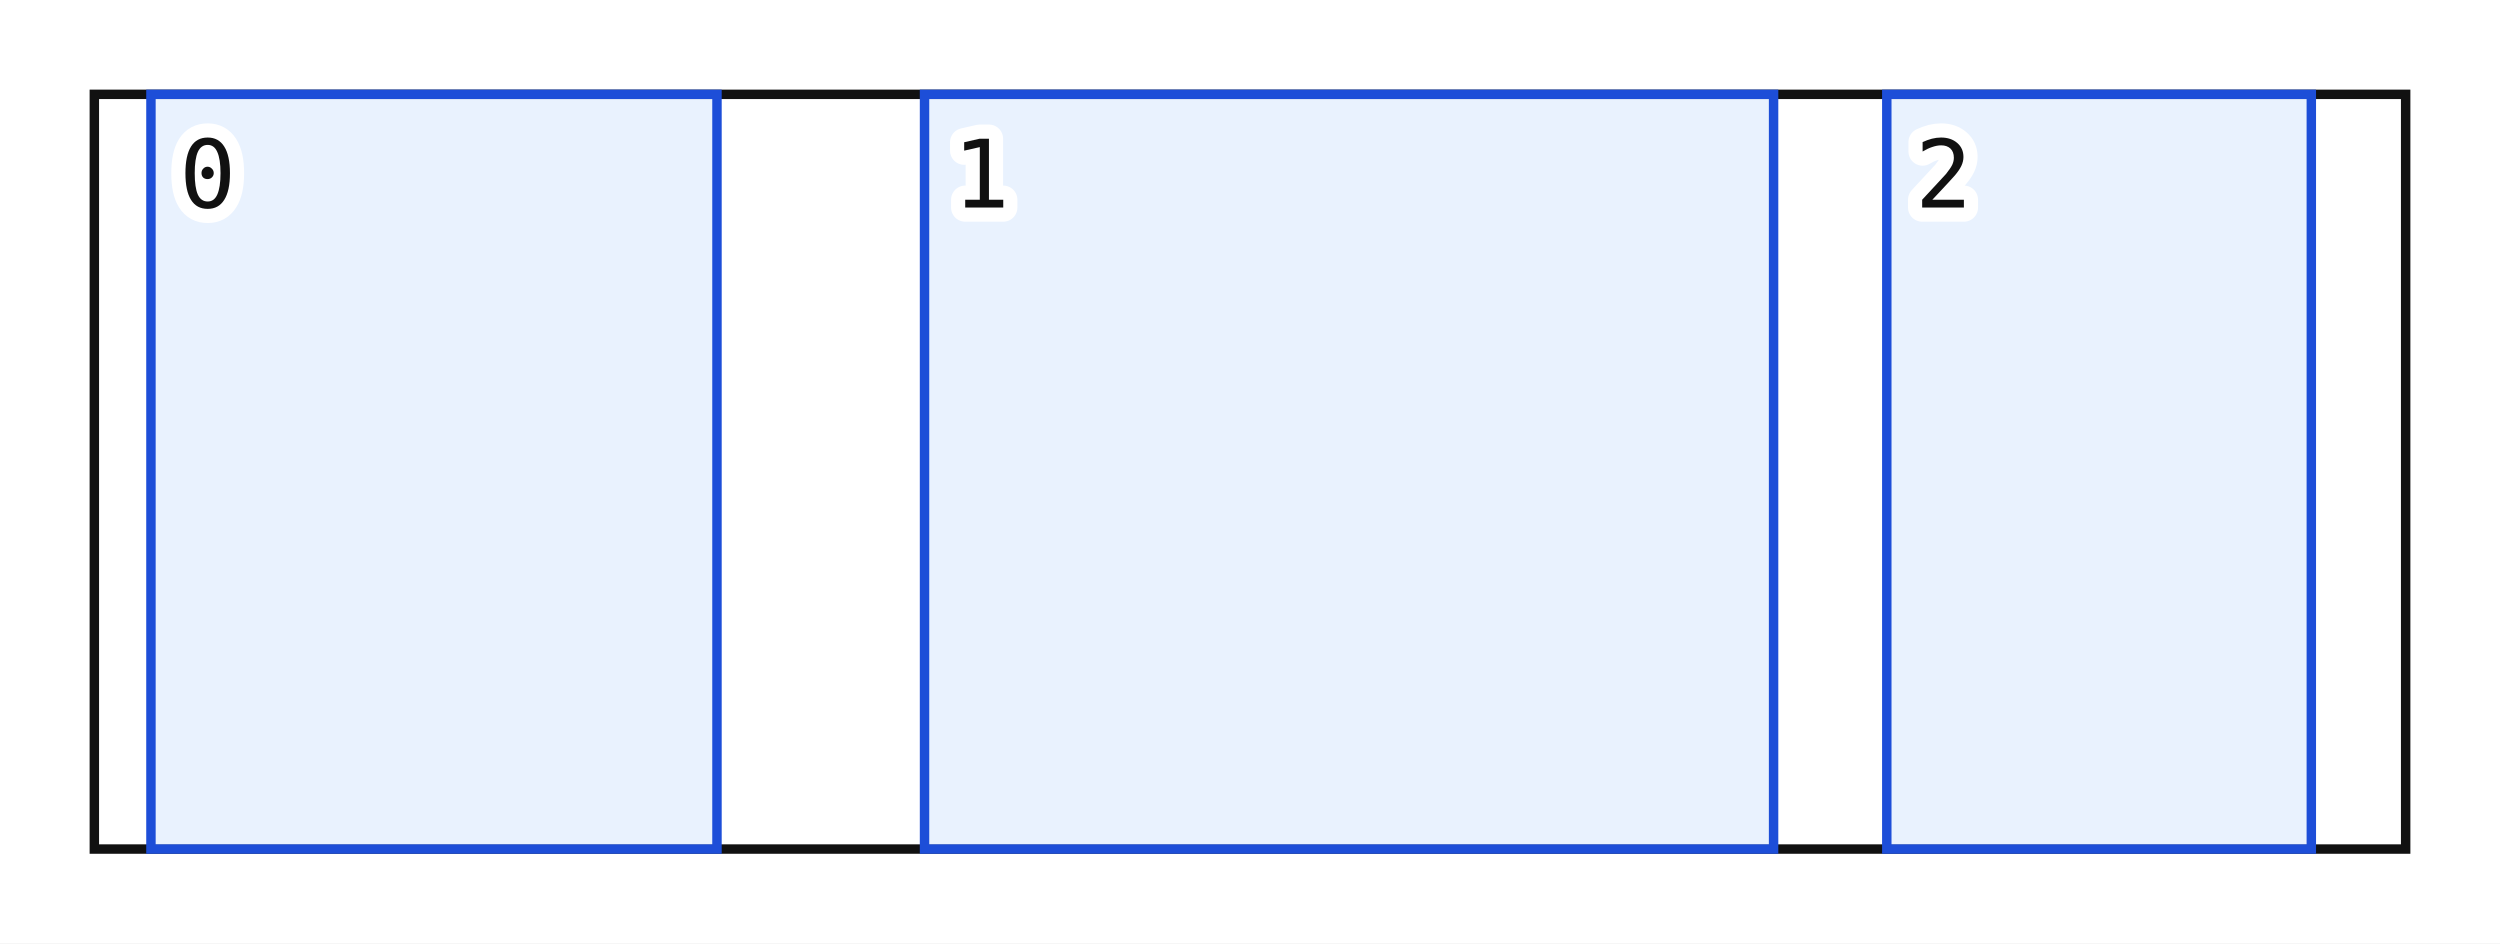
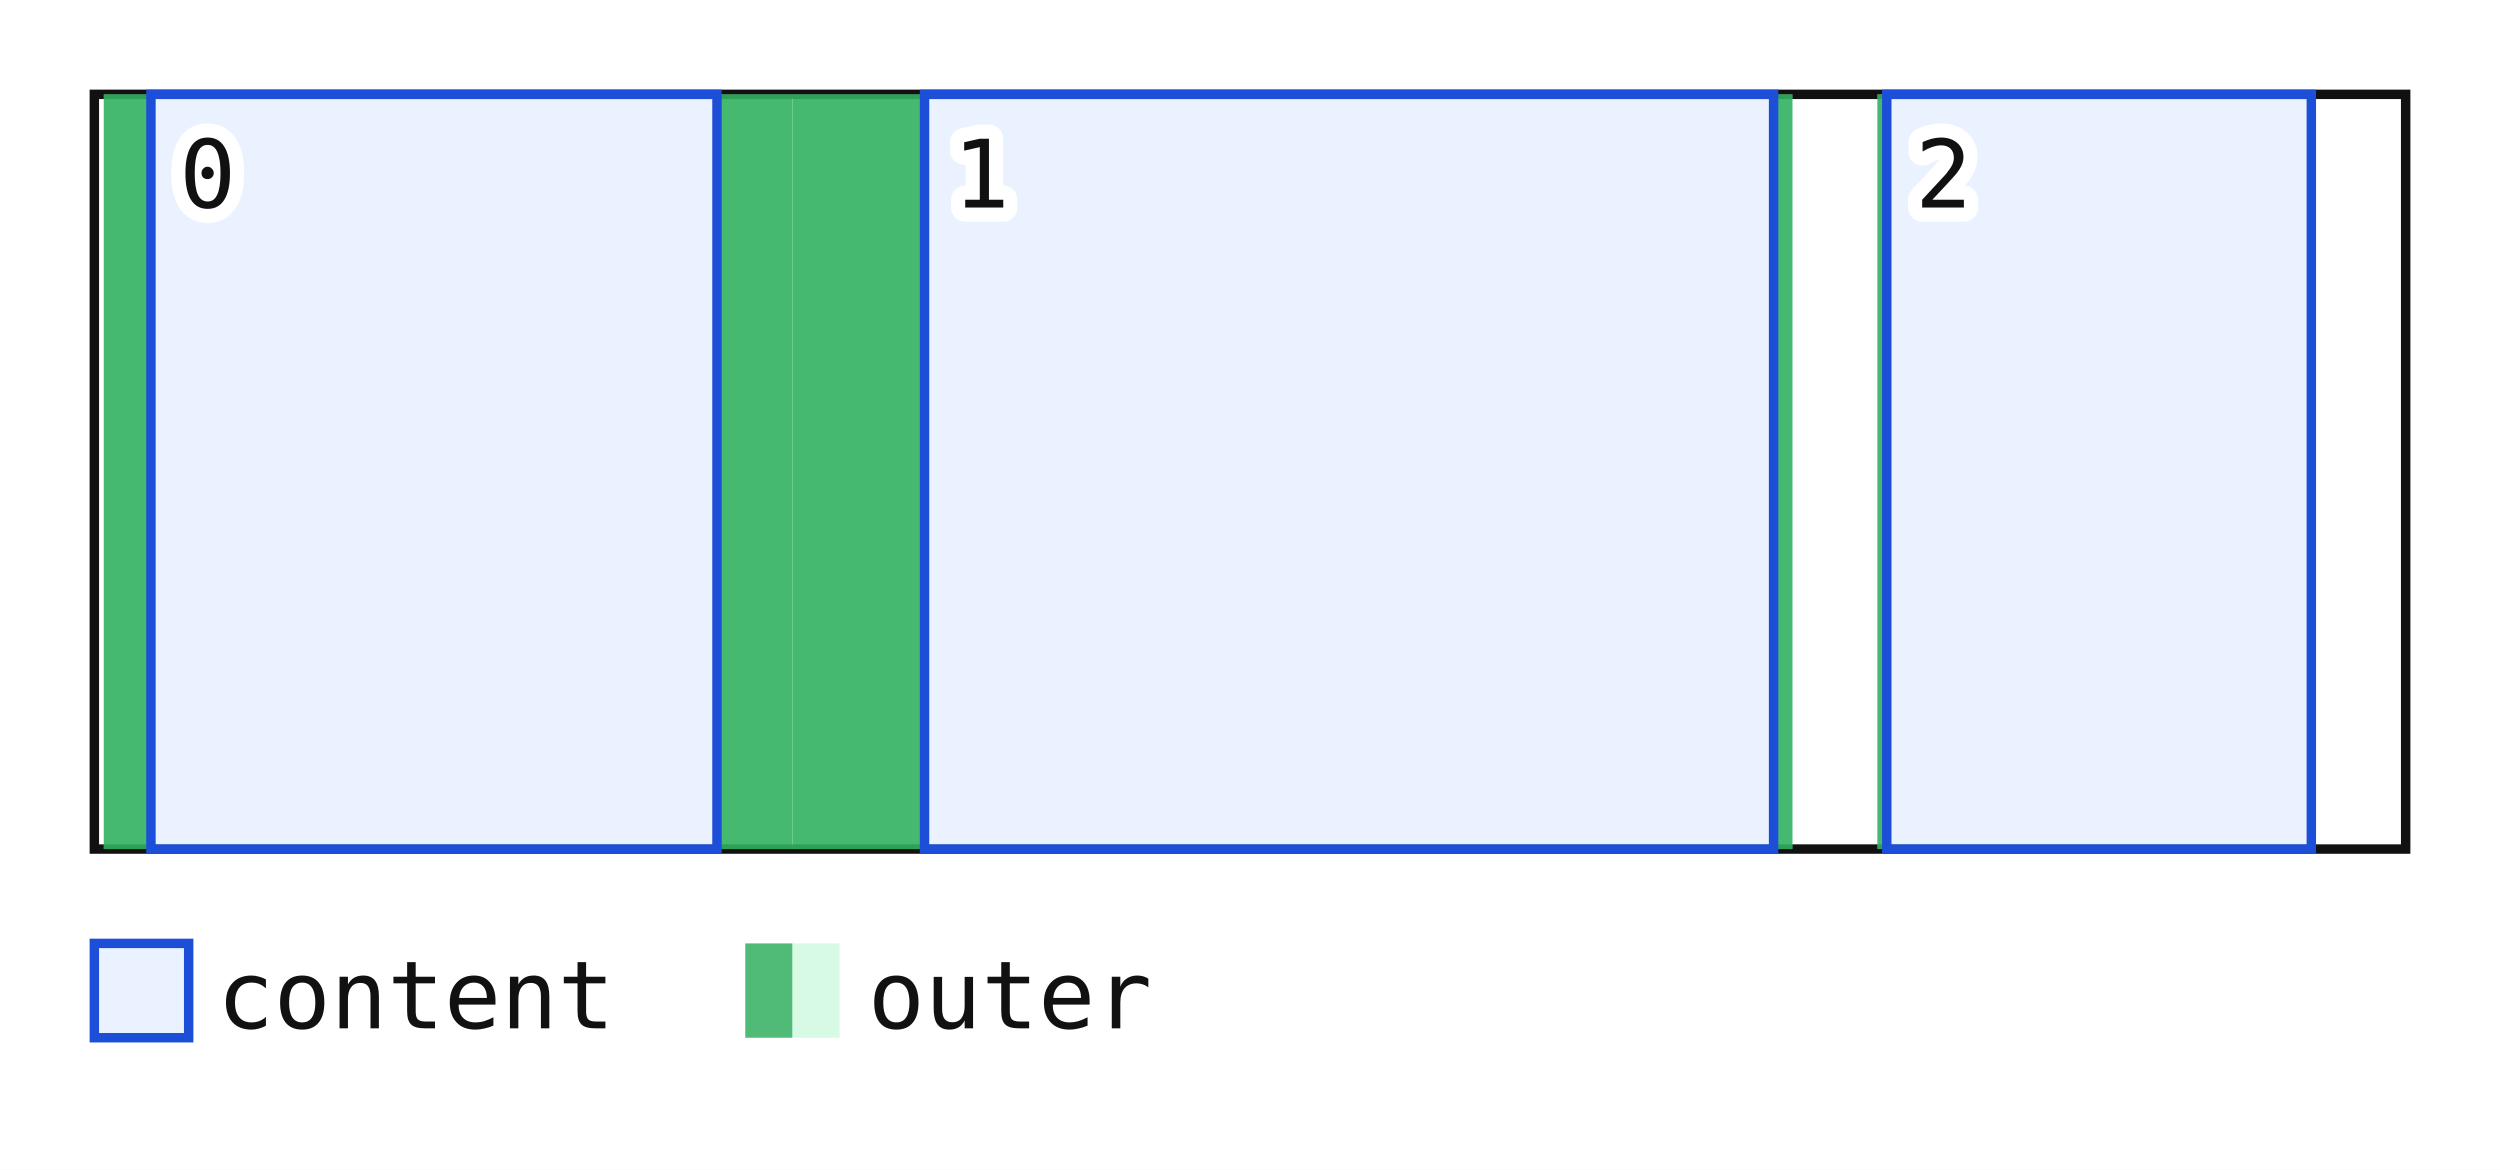
- <svg xmlns="http://www.w3.org/2000/svg" viewBox="-10 -10 265 100" font-family="monospace" font-size="10">
-   <rect x="-10" y="-10" width="265" height="100" fill="#ffffff" />
+ <svg xmlns="http://www.w3.org/2000/svg" viewBox="-10 -10 265 124" font-family="monospace" font-size="10">
+   <rect x="-10" y="-10" width="265" height="124" fill="#ffffff" />
  <rect x="0" y="0" width="245" height="80" fill="none" stroke="#111111" stroke-width="1" />
+   <rect x="66" y="0" width="8" height="80" fill="#bbf7d0" fill-opacity="0.6" />
+   <rect x="66" y="0" width="8" height="80" fill="#16a34a" fill-opacity="0.75" />
+   <rect x="1" y="0" width="5" height="80" fill="#bbf7d0" fill-opacity="0.6" />
+   <rect x="1" y="0" width="5" height="80" fill="#16a34a" fill-opacity="0.75" />
  <rect x="6" y="0" width="60" height="80" fill="#dbeafe" fill-opacity="0.6" stroke="#1d4ed8" />
  <text x="9" y="12" fill="#111111" stroke="#ffffff" stroke-width="3" stroke-linejoin="round" paint-order="stroke">0</text>
+   <rect x="178" y="0" width="2" height="80" fill="#bbf7d0" fill-opacity="0.6" />
+   <rect x="178" y="0" width="2" height="80" fill="#16a34a" fill-opacity="0.75" />
+   <rect x="74" y="0" width="14" height="80" fill="#bbf7d0" fill-opacity="0.6" />
+   <rect x="74" y="0" width="14" height="80" fill="#16a34a" fill-opacity="0.75" />
  <rect x="88" y="0" width="90" height="80" fill="#dbeafe" fill-opacity="0.6" stroke="#1d4ed8" />
  <text x="91" y="12" fill="#111111" stroke="#ffffff" stroke-width="3" stroke-linejoin="round" paint-order="stroke">1</text>
+   <rect x="189" y="0" width="1" height="80" fill="#bbf7d0" fill-opacity="0.6" />
+   <rect x="189" y="0" width="1" height="80" fill="#16a34a" fill-opacity="0.75" />
  <rect x="190" y="0" width="45" height="80" fill="#dbeafe" fill-opacity="0.6" stroke="#1d4ed8" />
  <text x="193" y="12" fill="#111111" stroke="#ffffff" stroke-width="3" stroke-linejoin="round" paint-order="stroke">2</text>
+   <rect x="0" y="90" width="10" height="10" fill="#dbeafe" fill-opacity="0.6" stroke="#1d4ed8" />
+   <text x="13" y="99" fill="#111111" stroke="#ffffff" stroke-width="3" stroke-linejoin="round" paint-order="stroke">content</text>
+   <rect x="69" y="90" width="5" height="10" fill="#16a34a" fill-opacity="0.75" />
+   <rect x="74" y="90" width="5" height="10" fill="#bbf7d0" fill-opacity="0.6" />
+   <text x="82" y="99" fill="#111111" stroke="#ffffff" stroke-width="3" stroke-linejoin="round" paint-order="stroke">outer</text>
</svg>
